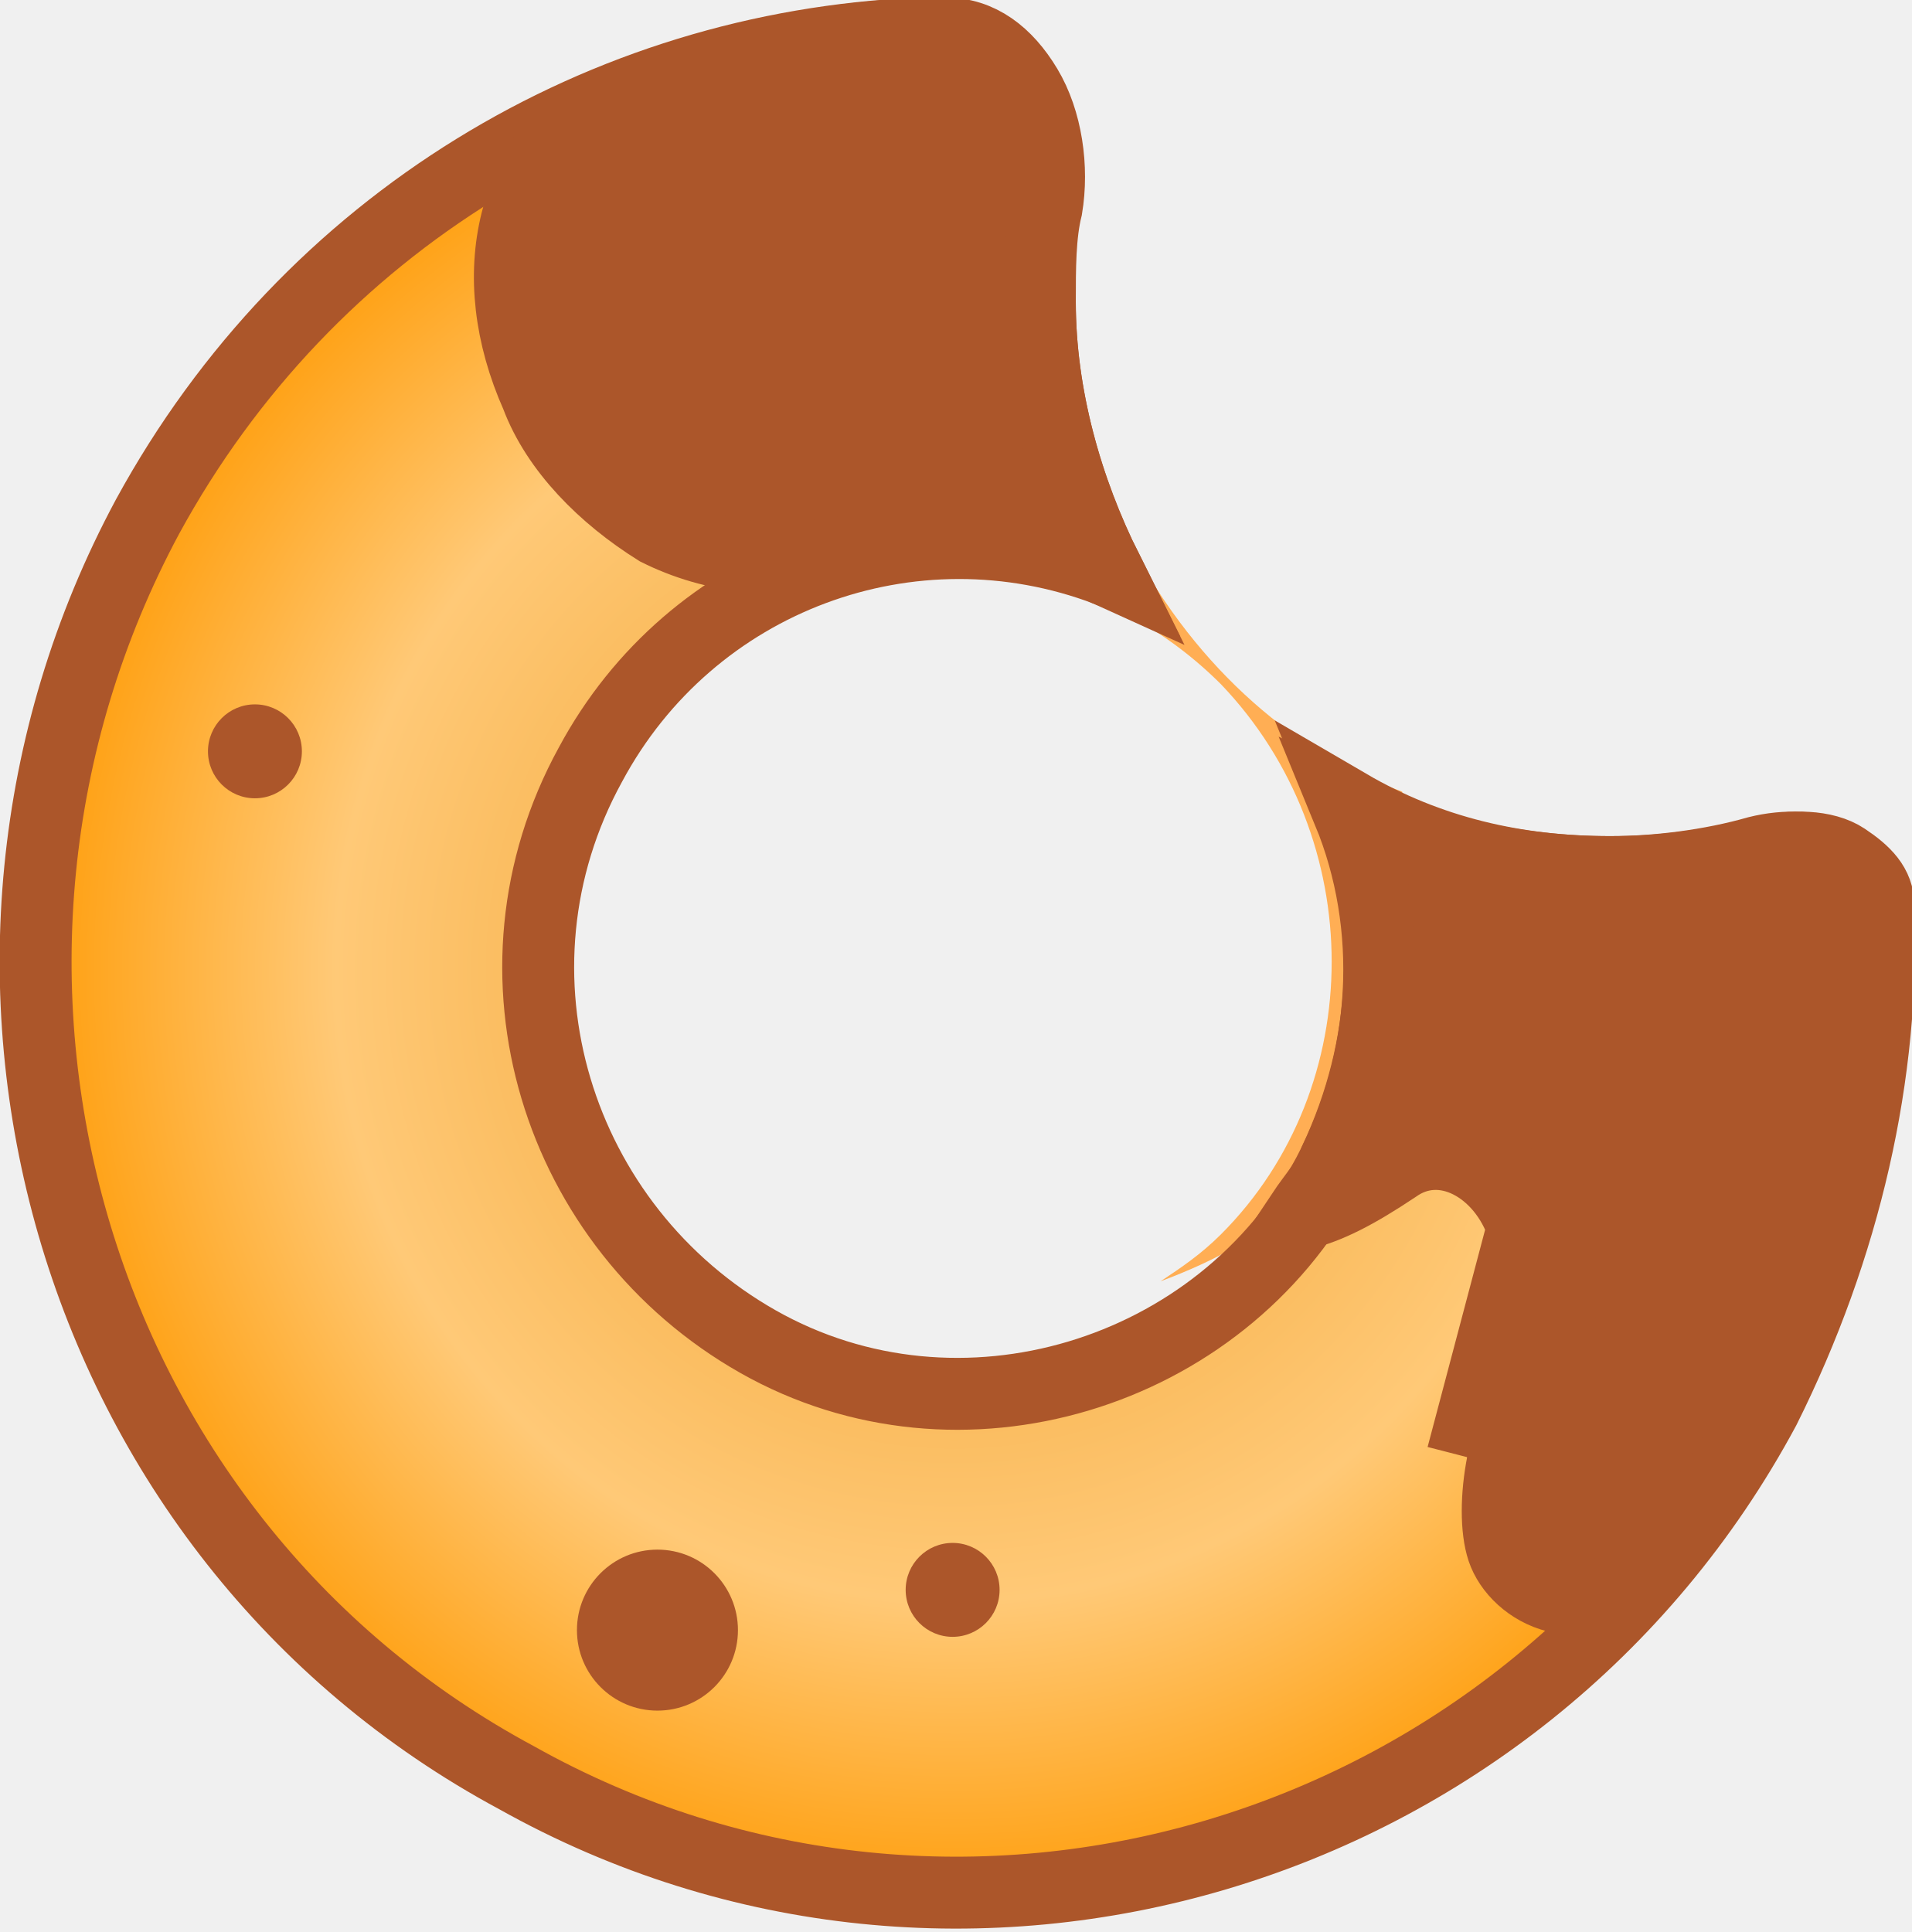
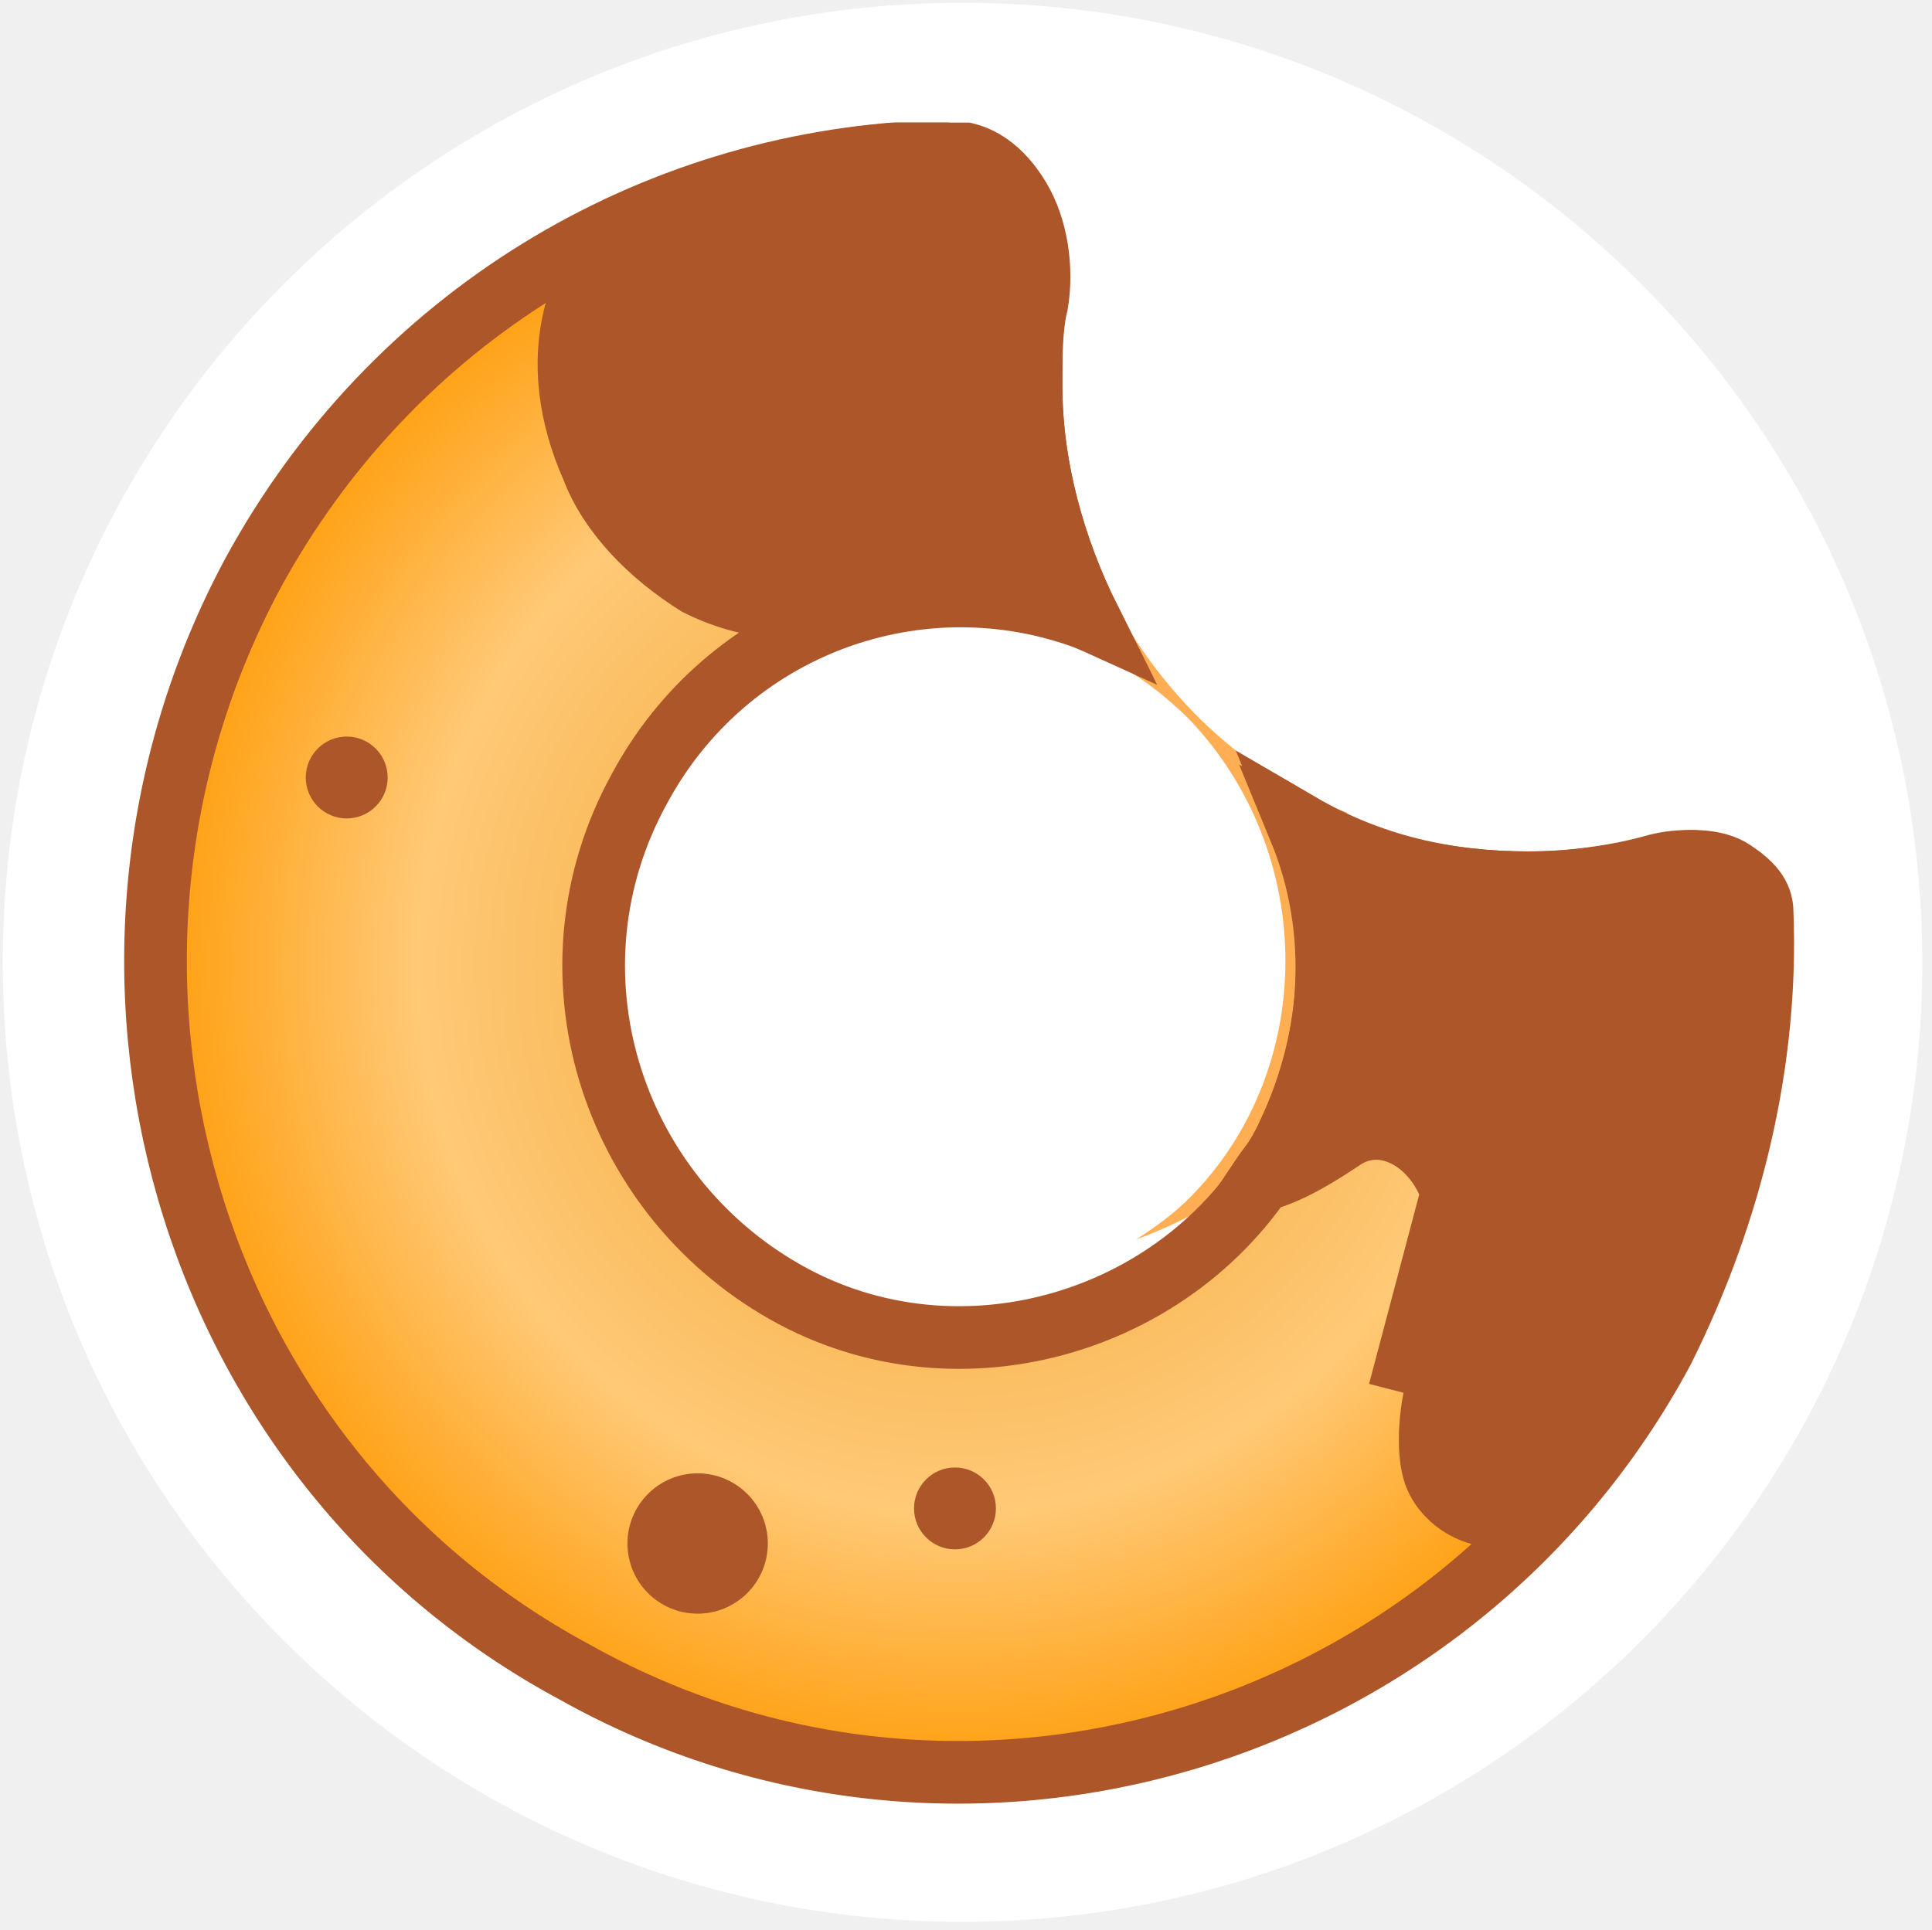
- <svg xmlns="http://www.w3.org/2000/svg" version="1.1" id="Layer_1" x="0px" y="0px" viewBox="0 0 28.5 28.8" style="enable-background:new 0 0 28.5 28.8;" xml:space="preserve">
-   <style type="text/css">
- 	.st0{fill:#FFFFFF;}
- 	.st1{fill-rule:evenodd;clip-rule:evenodd;fill:#FFAE54;}
- 	.st2{fill:url(#SVGID_1_);stroke:#AC562A;stroke-width:1.072;}
- 	.st3{fill:#AC562A;stroke:#AC562A;stroke-width:1.072;}
- 	.st4{fill:#AC562A;}
- </style>
-   <path class="st0" d="M21.6,13.9c0.2-0.1,0.5,0.1,0.5,0.3l0.4,1.5c0.1,0.2-0.1,0.5-0.3,0.5c-0.2,0.1-0.5-0.1-0.5-0.3l-0.4-1.5  C21.2,14.2,21.3,13.9,21.6,13.9z M10.1,2.7C10,2.5,10,2.2,10.2,2.1l1.3-0.9c0.2-0.1,0.5-0.1,0.6,0.1C12.2,1.6,12.2,1.8,12,2  l-1.3,0.9C10.5,2.9,10.2,2.9,10.1,2.7z" />
-   <path class="st1" d="M16.8,8c-1.5-0.3-3.1-0.1-4.5,0.8c2-0.7,4.3-0.2,5.9,1.4c2.2,2.3,2.2,6,0,8.2c-0.3,0.3-0.6,0.5-0.9,0.7  c0.8-0.3,1.6-0.7,2.2-1.4c1.6-1.6,2-3.9,1.4-5.9C19.2,11.2,17.7,9.8,16.8,8z" />
-   <radialGradient id="SVGID_1_" cx="-160.022" cy="828.812" r="1" gradientTransform="matrix(8.805701e-16 14.3808 14.2359 -8.716975e-16 -11784.651 2315.62)" gradientUnits="userSpaceOnUse">
-     <stop offset="0.334" style="stop-color:#F7B450" />
-     <stop offset="0.648" style="stop-color:#FFC977" />
-     <stop offset="1" style="stop-color:#FF9900" />
-   </radialGradient>
-   <path class="st2" d="M26.3,21L26.3,21c-3.6,6.7-12,9.2-18.6,5.5C1,22.9-1.4,14.4,2.2,7.7c2.4-4.4,6.8-7,11.5-7.2  c0.6,0,1.1,0.3,1.4,0.9c0.3,0.6,0.5,1.4,0.4,2.2c0,0.3,0,0.6,0,0.9c0,1.4,0.4,2.8,1,4c-2.9-1.1-6.2,0.1-7.7,2.9  c-1.7,3.1-0.5,6.9,2.5,8.6c3,1.7,6.9,0.5,8.5-2.5l0,0c0.9-1.7,1-3.7,0.3-5.4c1.2,0.6,2.5,0.9,3.9,0.9c0.8,0,1.5-0.1,2.3-0.3  c0.4-0.1,0.9-0.1,1.2,0.1c0.3,0.2,0.5,0.4,0.5,0.7C28.1,16,27.5,18.6,26.3,21z" />
-   <path class="st3" d="M22.7,18.3l0.5-0.2c0,0,0,0,0,0c0.4,1-0.1,1.9-0.4,2.6c0,0,0,0,0,0.1c-0.2,0.4-0.4,0.7-0.4,1  c-0.1,0.5-0.1,1,0,1.3c0.1,0.3,0.4,0.6,0.8,0.7c0.3,0.1,0.8,0,1.4-0.4c2.4-2.8,3.5-6.4,3.3-9.8c0-0.3-0.2-0.6-0.5-0.8  c-0.3-0.2-0.8-0.2-1.2-0.1c-0.7,0.2-1.5,0.3-2.2,0.3c-1.4,0-2.7-0.3-3.9-1c0.7,1.7,0.6,3.6-0.2,5.3c-0.1,0.3-0.3,0.5-0.5,0.8  c0.4-0.1,0.8-0.3,1.4-0.7C21.5,16.9,22.4,17.4,22.7,18.3z M22.7,18.3c0.3,0.8-0.1,1.5-0.4,2.2c-0.2,0.4-0.4,0.8-0.5,1.2L22.7,18.3z   M13.1,8.1L13.1,8.1L13.1,8.1c-1.4,0.4-2.5,0.2-3.3-0.2C9,7.4,8.3,6.7,8,5.9C7.6,5,7.5,4.1,7.7,3.3c0.2-0.8,0.6-1.4,1.2-1.7  c1.7-0.7,3.5-1.1,5.2-1.1c0.5,0,0.9,0.3,1.2,0.8c0.3,0.5,0.4,1.2,0.3,1.8c-0.1,0.4-0.1,0.9-0.1,1.4c0,1.4,0.4,2.8,1,4  C15.4,8,14.2,7.9,13.1,8.1z" />
-   <circle class="st4" cx="3.8" cy="11.2" r="0.7" />
-   <circle class="st4" cx="14.2" cy="23.7" r="0.7" />
-   <circle class="st4" cx="9.8" cy="24.3" r="1.2" />
+ <svg xmlns="http://www.w3.org/2000/svg" width="835" height="834" overflow="hidden">
+   <defs>
+     <clipPath id="clip0">
+       <rect x="-2310" y="728" width="835" height="834" />
+     </clipPath>
+     <clipPath id="clip1">
+       <rect x="-2261" y="781" width="729" height="729" />
+     </clipPath>
+     <clipPath id="clip2">
+       <rect x="-2261" y="781" width="729" height="729" />
+     </clipPath>
+     <clipPath id="clip3">
+       <rect x="-2261" y="781" width="729" height="729" />
+     </clipPath>
+     <radialGradient cx="-160.022" cy="828.812" r="1" gradientUnits="userSpaceOnUse" spreadMethod="pad" id="fill4" gradientTransform="matrix(2.22589e-14 363.515 359.852 -2.20346e-14 -300146 59314.7)">
+       <stop offset="0" stop-color="#F7B450" stop-opacity="1" />
+       <stop offset="0.334" stop-color="#F7B450" stop-opacity="1" />
+       <stop offset="0.648" stop-color="#FFC977" stop-opacity="1" />
+       <stop offset="1" stop-color="#FF9900" stop-opacity="1" />
+     </radialGradient>
+   </defs>
+   <g clip-path="url(#clip0)" transform="translate(2310 -728)">
+     <path d="M-2306.5 1144C-2306.5 916.183-2121.82 731.5-1894 731.5-1666.18 731.5-1481.5 916.183-1481.5 1144-1481.5 1371.82-1666.18 1556.5-1894 1556.5-2121.82 1556.5-2306.5 1371.82-2306.5 1144Z" stroke="#FFFFFF" stroke-width="4.583" stroke-linecap="butt" stroke-linejoin="miter" stroke-miterlimit="8" stroke-opacity="1" fill="#FFFFFF" fill-rule="evenodd" fill-opacity="1" />
+     <g clip-path="url(#clip1)">
+       <g clip-path="url(#clip2)">
+         <g clip-path="url(#clip3)">
+           <path d="M-1710.21 1132.36C-1705.15 1129.83-1697.57 1134.89-1697.57 1139.94L-1687.46 1177.86C-1684.93 1182.92-1689.99 1190.5-1695.04 1190.5-1700.1 1193.03-1707.68 1187.97-1707.68 1182.92L-1717.79 1145C-1720.32 1139.94-1717.79 1132.36-1710.21 1132.36ZM-2000.9 849.25C-2003.43 844.194-2003.43 836.611-1998.38 834.083L-1965.51 811.333C-1960.46 808.806-1952.88 808.806-1950.35 813.861-1947.82 821.444-1947.82 826.5-1952.88 831.556L-1985.74 854.306C-1990.79 854.306-1998.38 854.306-2000.9 849.25Z" fill="#FFFFFF" fill-rule="nonzero" fill-opacity="1" />
+           <path d="M-1831.54 983.222C-1869.46 975.639-1909.9 980.694-1945.29 1003.44-1894.74 985.75-1836.6 998.389-1796.15 1038.83-1740.54 1096.97-1740.54 1190.5-1796.15 1246.11-1803.74 1253.69-1811.32 1258.75-1818.9 1263.81-1798.68 1256.22-1778.46 1246.11-1763.29 1228.42-1722.85 1187.97-1712.74 1129.83-1727.9 1079.28-1770.88 1064.11-1808.79 1028.72-1831.54 983.222Z" fill="#FFAE54" fill-rule="evenodd" fill-opacity="1" />
+           <path d="M-1591.4 1311.83-1591.4 1311.83C-1682.4 1481.19-1894.74 1544.39-2061.57 1450.86-2230.93 1359.86-2291.6 1145-2200.6 975.639-2139.93 864.417-2028.71 798.694-1909.9 793.639-1894.74 793.639-1882.1 801.222-1874.51 816.389-1866.93 831.556-1861.88 851.778-1864.4 872-1864.4 879.583-1864.4 887.167-1864.4 894.75-1864.4 930.139-1854.29 965.528-1839.13 995.861-1912.43 968.056-1995.85 998.389-2033.76 1069.17-2076.74 1147.53-2046.4 1243.58-1970.57 1286.56-1894.74 1329.53-1796.15 1299.19-1755.71 1223.36-1732.96 1180.39-1730.43 1129.83-1748.13 1086.86-1717.79 1102.03-1684.93 1109.61-1649.54 1109.61-1629.32 1109.61-1611.63 1107.08-1591.4 1102.03-1581.29 1099.5-1568.65 1099.5-1561.07 1104.56-1553.49 1109.61-1548.43 1114.67-1548.43 1122.25-1545.9 1185.44-1561.07 1251.17-1591.4 1311.83Z" stroke="#AC562A" stroke-width="27.088" stroke-linecap="butt" stroke-linejoin="miter" stroke-miterlimit="4" stroke-opacity="1" fill="url(#fill4)" fill-rule="nonzero" />
+           <path d="M-1682.4 1243.58-1669.76 1238.53C-1669.76 1238.53-1669.76 1238.53-1669.76 1238.53-1659.65 1263.81-1672.29 1286.56-1679.88 1304.25-1679.88 1304.25-1679.88 1304.25-1679.88 1306.78-1684.93 1316.89-1689.99 1324.47-1689.99 1332.06-1692.51 1344.69-1692.51 1357.33-1689.99 1364.92-1687.46 1372.5-1679.88 1380.08-1669.76 1382.61-1662.18 1385.14-1649.54 1382.61-1634.38 1372.5-1573.71 1301.72-1545.9 1210.72-1550.96 1124.78-1550.96 1117.19-1556.01 1109.61-1563.6 1104.56-1571.18 1099.5-1583.82 1099.5-1593.93 1102.03-1611.63 1107.08-1631.85 1109.61-1649.54 1109.61-1684.93 1109.61-1717.79 1102.03-1748.13 1084.33-1730.43 1127.31-1732.96 1175.33-1753.18 1218.31-1755.71 1225.89-1760.76 1230.94-1765.82 1238.53-1755.71 1236-1745.6 1230.94-1730.43 1220.83-1712.74 1208.19-1689.99 1220.83-1682.4 1243.58ZM-1682.4 1243.58C-1674.82 1263.81-1684.93 1281.5-1692.51 1299.19-1697.57 1309.31-1702.63 1319.42-1705.15 1329.53L-1682.4 1243.58ZM-1925.07 985.75C-1960.46 995.861-1988.26 990.806-2008.49 980.694-2028.71 968.056-2046.4 950.361-2053.99 930.139-2064.1 907.389-2066.63 884.639-2061.57 864.417-2056.51 844.194-2046.4 829.028-2031.24 821.444-1988.26 803.75-1942.76 793.639-1899.79 793.639-1887.15 793.639-1877.04 801.222-1869.46 813.861-1861.88 826.5-1859.35 844.194-1861.88 859.361-1864.4 869.472-1864.4 882.111-1864.4 894.75-1864.4 930.139-1854.29 965.528-1839.13 995.861-1866.93 983.222-1897.26 980.694-1925.07 985.75Z" stroke="#AC562A" stroke-width="27.088" stroke-linecap="butt" stroke-linejoin="miter" stroke-miterlimit="4" stroke-opacity="1" fill="#AC562A" fill-rule="nonzero" fill-opacity="1" />
+           <path d="M-2142.46 1064.11C-2142.46 1073.88-2150.38 1081.81-2160.15 1081.81-2169.93 1081.81-2177.85 1073.88-2177.85 1064.11-2177.85 1054.34-2169.93 1046.42-2160.15 1046.42-2150.38 1046.42-2142.46 1054.34-2142.46 1064.11Z" fill="#AC562A" fill-rule="nonzero" fill-opacity="1" />
+           <path d="M-1879.57 1380.08C-1879.57 1389.86-1887.49 1397.78-1897.26 1397.78-1907.04 1397.78-1914.96 1389.86-1914.96 1380.08-1914.96 1370.31-1907.04 1362.39-1897.26 1362.39-1887.49 1362.39-1879.57 1370.31-1879.57 1380.08Z" fill="#AC562A" fill-rule="nonzero" fill-opacity="1" />
+           <path d="M-1978.15 1395.25C-1978.15 1412-1991.73 1425.58-2008.49 1425.58-2025.24 1425.58-2038.82 1412-2038.82 1395.25-2038.82 1378.5-2025.24 1364.92-2008.49 1364.92-1991.73 1364.92-1978.15 1378.5-1978.15 1395.25Z" fill="#AC562A" fill-rule="nonzero" fill-opacity="1" />
+         </g>
+       </g>
+     </g>
+   </g>
</svg>
